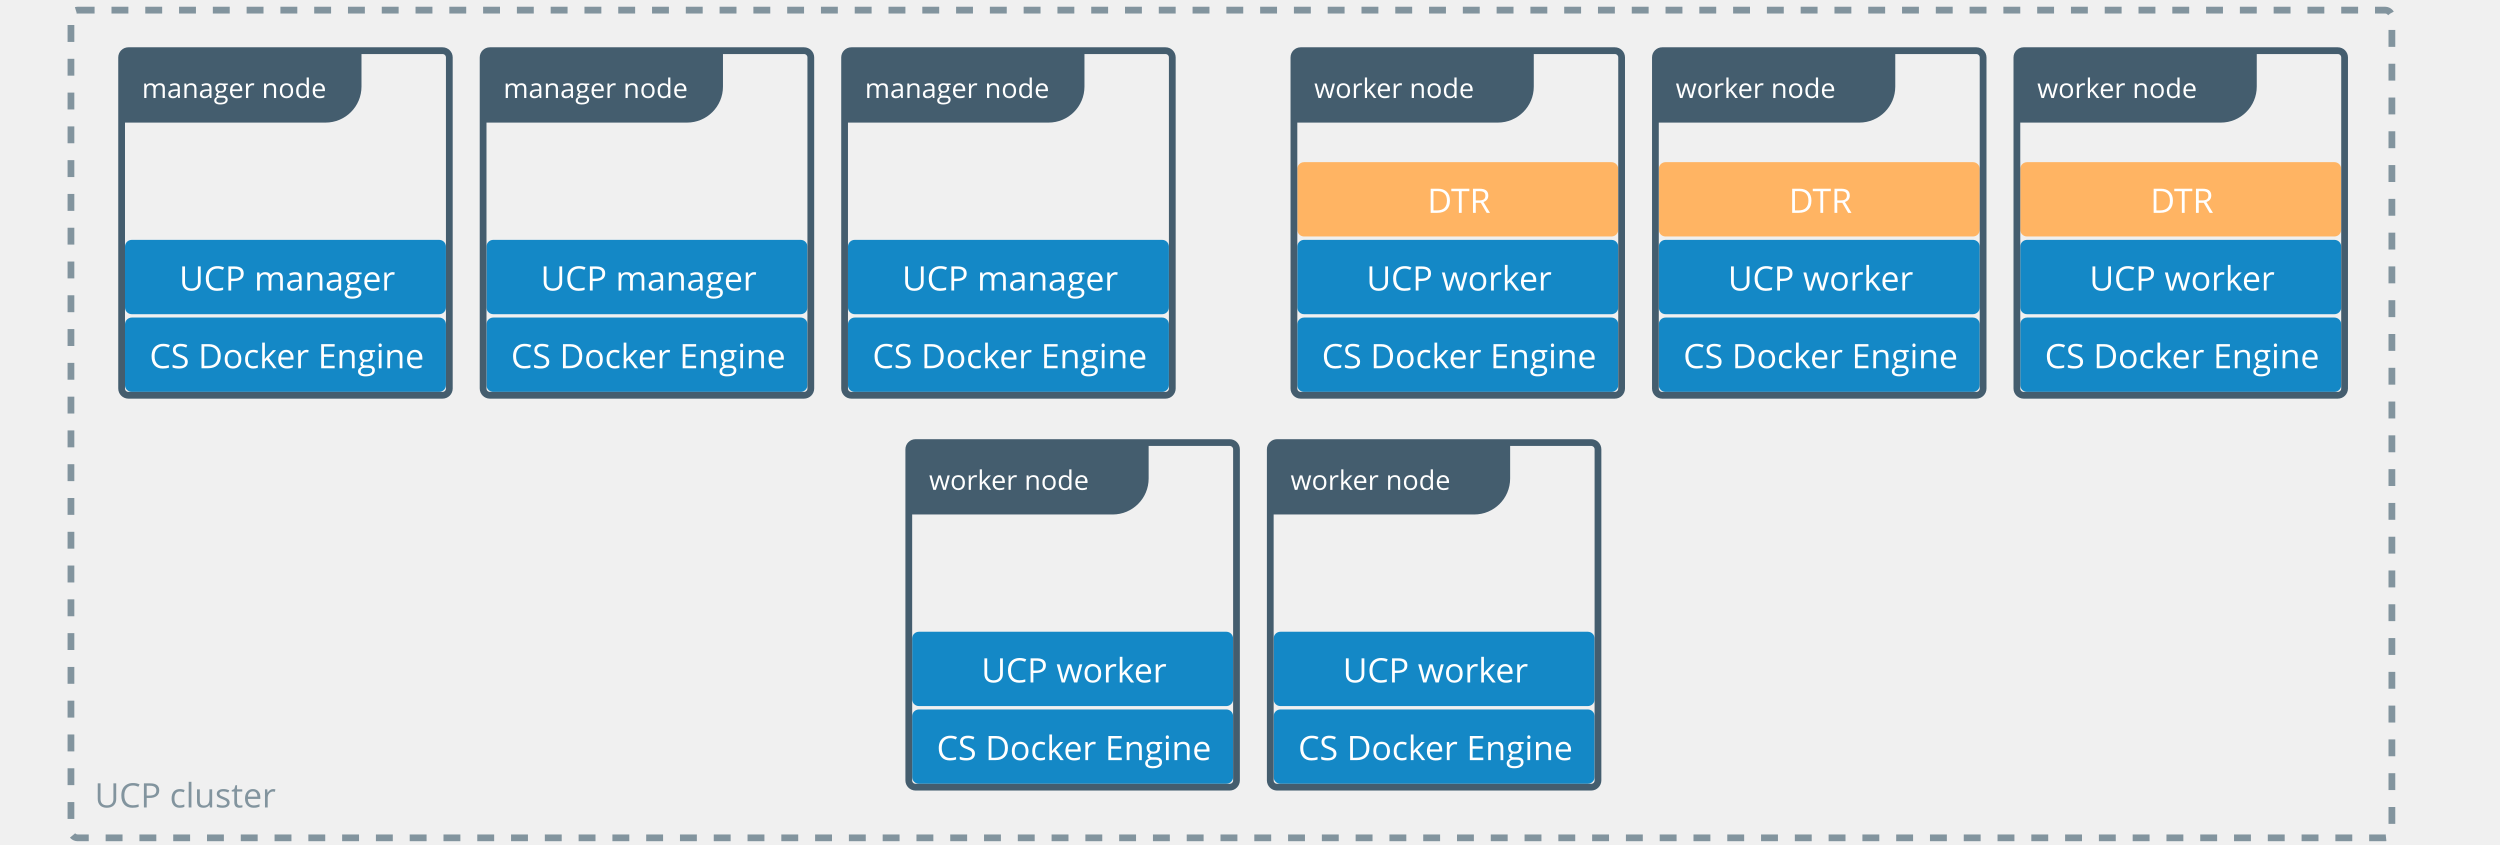
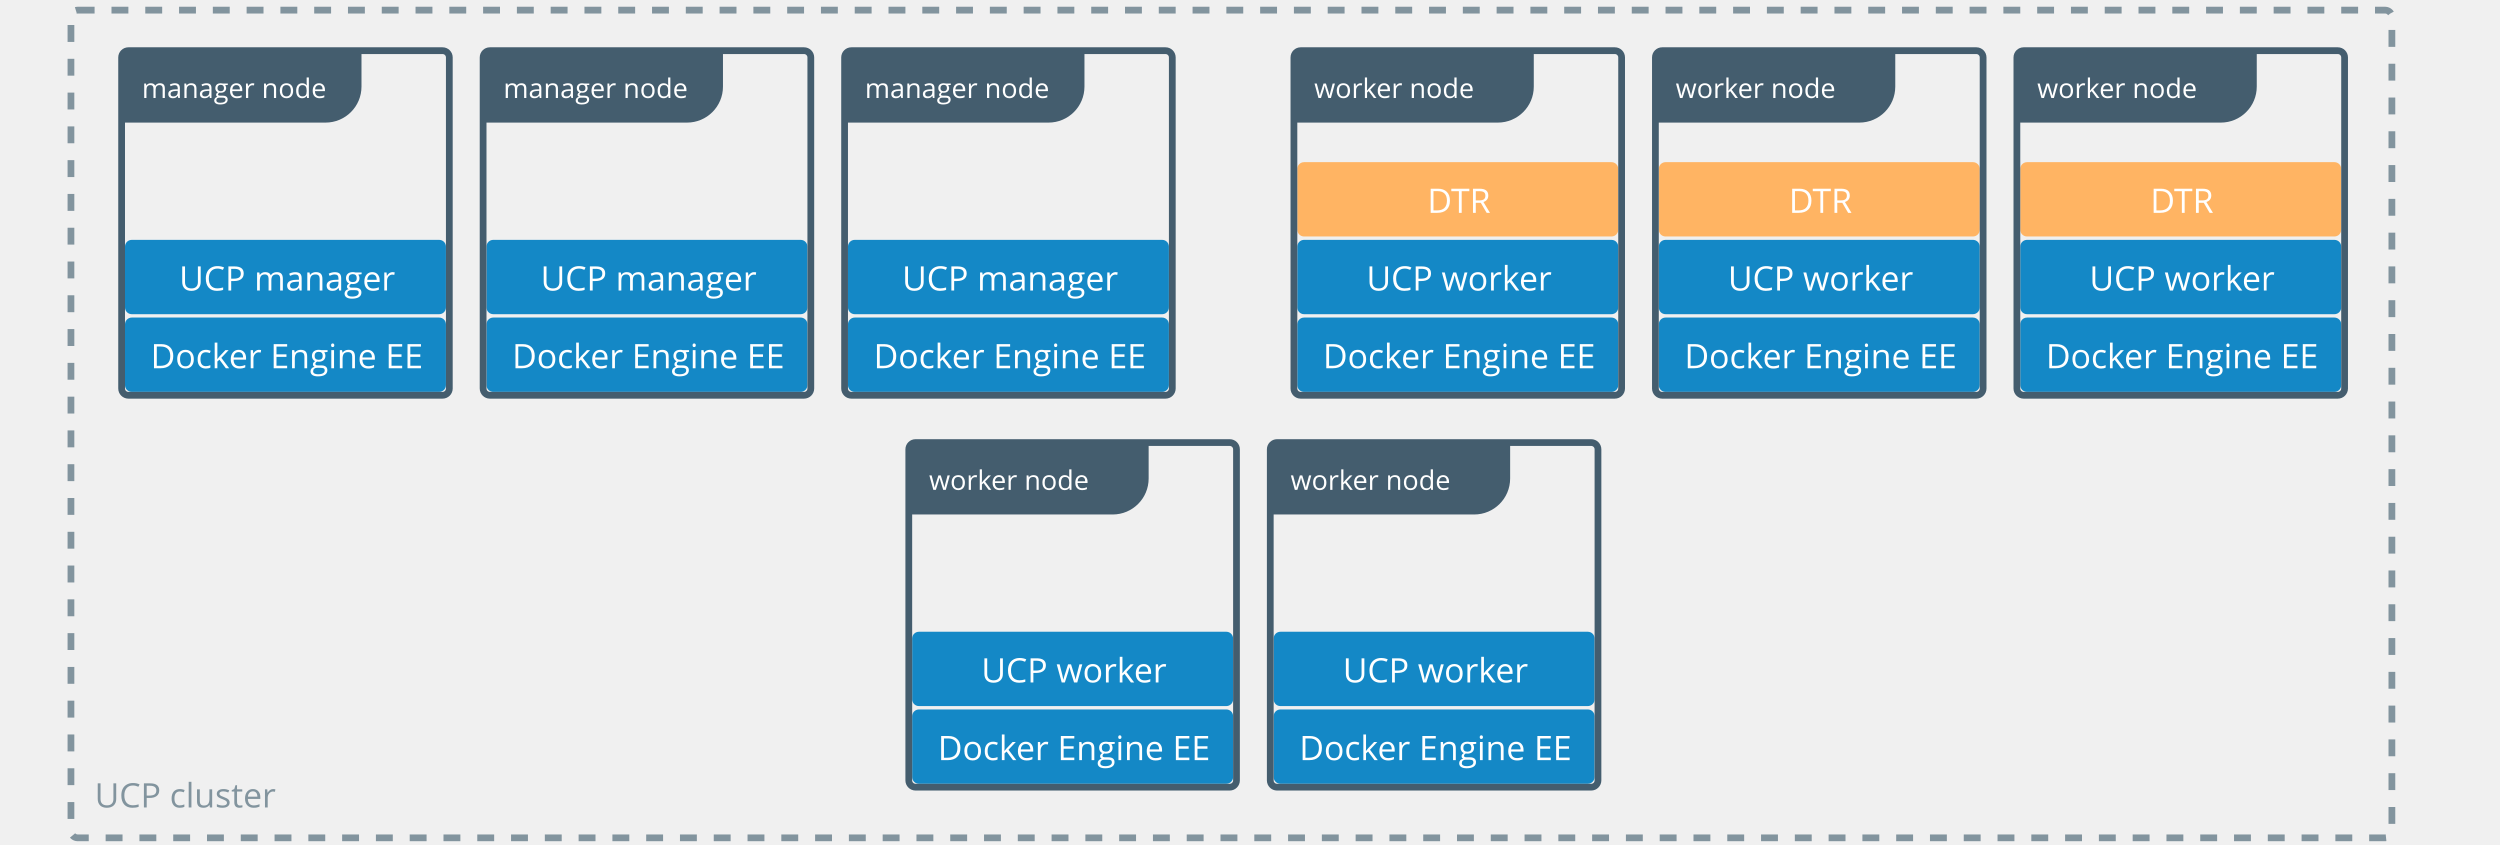
<svg xmlns="http://www.w3.org/2000/svg" width="740px" height="250px" viewBox="0 0 740 250" version="1.1">
  <defs />
  <g id="dtr-diagrams" stroke="none" stroke-width="1" fill="none" fill-rule="evenodd">
    <g id="architecture-2">
      <text id="UCP-cluster" font-family="OpenSans-Semibold, Open Sans" font-size="10" font-weight="500" fill="#82949E">
        <tspan x="28.025" y="239.01">UCP cluster</tspan>
      </text>
      <g id="nodes" transform="translate(36, 15)">
        <g id="workers" transform="translate(233, 116)">
          <g id="node-1-copy">
            <g id="node">
              <g id="node-label">
                <path d="M0,2.003 C0,0.897 0.898,0 1.992,0 L71,0 L71,10.645 C71,16.524 66.231,21.29 60.351,21.29 L0,21.29 L0,2.003 Z" id="Rectangle-127" fill="#445D6E" />
                <text id="worker-node" font-family="OpenSans, Open Sans" font-size="8" font-weight="normal" fill="#FFFFFF">
                  <tspan x="6" y="14">worker node</tspan>
                </text>
              </g>
            </g>
            <g id="engine" transform="translate(1, 79)">
              <rect id="Rectangle-138" fill="#1488C6" x="0" y="0" width="95" height="22" rx="2" />
-               <text id="CS-Docker-Engine" font-family="OpenSans, Open Sans" font-size="10" font-weight="normal" fill="#FFFFFF">
-                 <tspan x="7.26" y="15">CS Docker Engine</tspan>
+               <text id="Docker-Engine-EE" font-family="OpenSans, Open Sans" font-size="10" font-weight="normal" fill="#FFFFFF">
+                 <tspan x="7.597" y="15">Docker Engine EE</tspan>
              </text>
            </g>
            <g id="ucp" transform="translate(1, 56)">
              <rect id="Rectangle-138" fill="#1488C6" x="0" y="0" width="95" height="22" rx="2" />
              <text id="UCP-worker" font-family="OpenSans, Open Sans" font-size="10" font-weight="normal" fill="#FFFFFF">
                <tspan x="20.476" y="15">UCP worker</tspan>
              </text>
            </g>
            <rect id="node-border" stroke="#445D6E" stroke-width="2" x="0" y="0" width="97" height="102" rx="2" />
          </g>
          <g id="node-1-copy-2" transform="translate(107, 0)">
            <g id="node">
              <g id="node-label">
                <path d="M0,2.003 C0,0.897 0.898,0 1.992,0 L71,0 L71,10.645 C71,16.524 66.231,21.29 60.351,21.29 L0,21.29 L0,2.003 Z" id="Rectangle-127" fill="#445D6E" />
                <text id="worker-node" font-family="OpenSans, Open Sans" font-size="8" font-weight="normal" fill="#FFFFFF">
                  <tspan x="6" y="14">worker node</tspan>
                </text>
              </g>
            </g>
            <g id="engine" transform="translate(1, 79)">
              <rect id="Rectangle-138" fill="#1488C6" x="0" y="0" width="95" height="22" rx="2" />
-               <text id="CS-Docker-Engine" font-family="OpenSans, Open Sans" font-size="10" font-weight="normal" fill="#FFFFFF">
-                 <tspan x="7.26" y="15">CS Docker Engine</tspan>
+               <text id="Docker-Engine-EE" font-family="OpenSans, Open Sans" font-size="10" font-weight="normal" fill="#FFFFFF">
+                 <tspan x="7.597" y="15">Docker Engine EE</tspan>
              </text>
            </g>
            <g id="ucp" transform="translate(1, 56)">
              <rect id="Rectangle-138" fill="#1488C6" x="0" y="0" width="95" height="22" rx="2" />
              <text id="UCP-worker" font-family="OpenSans, Open Sans" font-size="10" font-weight="normal" fill="#FFFFFF">
                <tspan x="20.476" y="15">UCP worker</tspan>
              </text>
            </g>
            <rect id="node-border" stroke="#445D6E" stroke-width="2" x="0" y="0" width="97" height="102" rx="2" />
          </g>
        </g>
        <g id="worker-dtr" transform="translate(347, 0)">
          <g id="node-1">
            <g id="node">
              <g id="node-label">
                <path d="M0,2.003 C0,0.897 0.898,0 1.992,0 L71,0 L71,10.645 C71,16.524 66.231,21.29 60.351,21.29 L0,21.29 L0,2.003 Z" id="Rectangle-127" fill="#445D6E" />
                <text id="worker-node" font-family="OpenSans, Open Sans" font-size="8" font-weight="normal" fill="#FFFFFF">
                  <tspan x="6" y="14">worker node</tspan>
                </text>
              </g>
            </g>
            <g id="engine" transform="translate(1, 79)">
              <rect id="Rectangle-138" fill="#1488C6" x="0" y="0" width="95" height="22" rx="2" />
-               <text id="CS-Docker-Engine" font-family="OpenSans, Open Sans" font-size="10" font-weight="normal" fill="#FFFFFF">
-                 <tspan x="7.26" y="15">CS Docker Engine</tspan>
+               <text id="Docker-Engine-EE" font-family="OpenSans, Open Sans" font-size="10" font-weight="normal" fill="#FFFFFF">
+                 <tspan x="7.597" y="15">Docker Engine EE</tspan>
              </text>
            </g>
            <g id="ucp" transform="translate(1, 56)">
              <rect id="Rectangle-138" fill="#1488C6" x="0" y="0" width="95" height="22" rx="2" />
              <text id="UCP-worker" font-family="OpenSans, Open Sans" font-size="10" font-weight="normal" fill="#FFFFFF">
                <tspan x="20.476" y="15">UCP worker</tspan>
              </text>
            </g>
            <g id="dtr" transform="translate(1, 33)">
              <rect id="Rectangle-138" fill="#FFB463" x="0" y="0" width="95" height="22" rx="2" />
              <text id="DTR" font-family="OpenSans, Open Sans" font-size="10" font-weight="normal" fill="#FFFFFF">
                <tspan x="38.498" y="15">DTR</tspan>
              </text>
            </g>
            <rect id="node-border" stroke="#445D6E" stroke-width="2" x="0" y="0" width="97" height="102" rx="2" />
          </g>
          <g id="node-2" transform="translate(107, 0)">
            <g id="node">
              <g id="node-label">
                <path d="M0,2.003 C0,0.897 0.898,0 1.992,0 L71,0 L71,10.645 C71,16.524 66.231,21.29 60.351,21.29 L0,21.29 L0,2.003 Z" id="Rectangle-127" fill="#445D6E" />
                <text id="worker-node" font-family="OpenSans, Open Sans" font-size="8" font-weight="normal" fill="#FFFFFF">
                  <tspan x="6" y="14">worker node</tspan>
                </text>
              </g>
            </g>
            <g id="engine" transform="translate(1, 79)">
              <rect id="Rectangle-138" fill="#1488C6" x="0" y="0" width="95" height="22" rx="2" />
-               <text id="CS-Docker-Engine" font-family="OpenSans, Open Sans" font-size="10" font-weight="normal" fill="#FFFFFF">
-                 <tspan x="7.26" y="15">CS Docker Engine</tspan>
+               <text id="Docker-Engine-EE" font-family="OpenSans, Open Sans" font-size="10" font-weight="normal" fill="#FFFFFF">
+                 <tspan x="7.597" y="15">Docker Engine EE</tspan>
              </text>
            </g>
            <g id="ucp" transform="translate(1, 56)">
              <rect id="Rectangle-138" fill="#1488C6" x="0" y="0" width="95" height="22" rx="2" />
              <text id="UCP-worker" font-family="OpenSans, Open Sans" font-size="10" font-weight="normal" fill="#FFFFFF">
                <tspan x="20.476" y="15">UCP worker</tspan>
              </text>
            </g>
            <g id="dtr" transform="translate(1, 33)">
              <rect id="Rectangle-138" fill="#FFB463" x="0" y="0" width="95" height="22" rx="2" />
              <text id="DTR" font-family="OpenSans, Open Sans" font-size="10" font-weight="normal" fill="#FFFFFF">
                <tspan x="38.498" y="15">DTR</tspan>
              </text>
            </g>
            <rect id="node-border" stroke="#445D6E" stroke-width="2" x="0" y="0" width="97" height="102" rx="2" />
          </g>
          <g id="node-3" transform="translate(214, 0)">
            <g id="node">
              <g id="node-label">
                <path d="M0,2.003 C0,0.897 0.898,0 1.992,0 L71,0 L71,10.645 C71,16.524 66.231,21.29 60.351,21.29 L0,21.29 L0,2.003 Z" id="Rectangle-127" fill="#445D6E" />
                <text id="worker-node" font-family="OpenSans, Open Sans" font-size="8" font-weight="normal" fill="#FFFFFF">
                  <tspan x="6" y="14">worker node</tspan>
                </text>
              </g>
            </g>
            <g id="engine" transform="translate(1, 79)">
              <rect id="Rectangle-138" fill="#1488C6" x="0" y="0" width="95" height="22" rx="2" />
-               <text id="CS-Docker-Engine" font-family="OpenSans, Open Sans" font-size="10" font-weight="normal" fill="#FFFFFF">
-                 <tspan x="7.26" y="15">CS Docker Engine</tspan>
+               <text id="Docker-Engine-EE" font-family="OpenSans, Open Sans" font-size="10" font-weight="normal" fill="#FFFFFF">
+                 <tspan x="7.597" y="15">Docker Engine EE</tspan>
              </text>
            </g>
            <g id="ucp" transform="translate(1, 56)">
              <rect id="Rectangle-138" fill="#1488C6" x="0" y="0" width="95" height="22" rx="2" />
              <text id="UCP-worker" font-family="OpenSans, Open Sans" font-size="10" font-weight="normal" fill="#FFFFFF">
                <tspan x="20.476" y="15">UCP worker</tspan>
              </text>
            </g>
            <g id="dtr" transform="translate(1, 33)">
              <rect id="Rectangle-138" fill="#FFB463" x="0" y="0" width="95" height="22" rx="2" />
              <text id="DTR" font-family="OpenSans, Open Sans" font-size="10" font-weight="normal" fill="#FFFFFF">
                <tspan x="38.498" y="15">DTR</tspan>
              </text>
            </g>
            <rect id="node-border" stroke="#445D6E" stroke-width="2" x="0" y="0" width="97" height="102" rx="2" />
          </g>
        </g>
        <g id="manager-ucp">
          <g id="node-3" transform="translate(214, 0)">
            <g id="node">
              <g id="node-label">
                <path d="M0,2.003 C0,0.897 0.898,0 1.992,0 L71,0 L71,10.645 C71,16.524 66.231,21.29 60.351,21.29 L0,21.29 L0,2.003 Z" id="Rectangle-127" fill="#445D6E" />
                <text id="manager-node" font-family="OpenSans, Open Sans" font-size="8" font-weight="normal" fill="#FFFFFF">
                  <tspan x="6" y="14">manager node</tspan>
                </text>
              </g>
            </g>
            <g id="engine" transform="translate(1, 79)">
              <rect id="Rectangle-138" fill="#1488C6" x="0" y="0" width="95" height="22" rx="2" />
-               <text id="CS-Docker-Engine" font-family="OpenSans, Open Sans" font-size="10" font-weight="normal" fill="#FFFFFF">
-                 <tspan x="7.26" y="15">CS Docker Engine</tspan>
+               <text id="Docker-Engine-EE" font-family="OpenSans, Open Sans" font-size="10" font-weight="normal" fill="#FFFFFF">
+                 <tspan x="7.597" y="15">Docker Engine EE</tspan>
              </text>
            </g>
            <g id="ucp" transform="translate(1, 56)">
              <rect id="Rectangle-138" fill="#1488C6" x="0" y="0" width="95" height="22" rx="2" />
              <text id="UCP-manager" font-family="OpenSans, Open Sans" font-size="10" font-weight="normal" fill="#FFFFFF">
                <tspan x="16.03" y="15">UCP manager</tspan>
              </text>
            </g>
            <rect id="node-border" stroke="#445D6E" stroke-width="2" x="0" y="0" width="97" height="102" rx="2" />
          </g>
          <g id="node-2" transform="translate(107, 0)">
            <g id="node">
              <g id="node-label">
                <path d="M0,2.003 C0,0.897 0.898,0 1.992,0 L71,0 L71,10.645 C71,16.524 66.231,21.29 60.351,21.29 L0,21.29 L0,2.003 Z" id="Rectangle-127" fill="#445D6E" />
                <text id="manager-node" font-family="OpenSans, Open Sans" font-size="8" font-weight="normal" fill="#FFFFFF">
                  <tspan x="6" y="14">manager node</tspan>
                </text>
              </g>
            </g>
            <g id="engine" transform="translate(1, 79)">
              <rect id="Rectangle-138" fill="#1488C6" x="0" y="0" width="95" height="22" rx="2" />
-               <text id="CS-Docker-Engine" font-family="OpenSans, Open Sans" font-size="10" font-weight="normal" fill="#FFFFFF">
-                 <tspan x="7.26" y="15">CS Docker Engine</tspan>
+               <text id="Docker-Engine-EE" font-family="OpenSans, Open Sans" font-size="10" font-weight="normal" fill="#FFFFFF">
+                 <tspan x="7.597" y="15">Docker Engine EE</tspan>
              </text>
            </g>
            <g id="ucp" transform="translate(1, 56)">
              <rect id="Rectangle-138" fill="#1488C6" x="0" y="0" width="95" height="22" rx="2" />
              <text id="UCP-manager" font-family="OpenSans, Open Sans" font-size="10" font-weight="normal" fill="#FFFFFF">
                <tspan x="16.03" y="15">UCP manager</tspan>
              </text>
            </g>
            <rect id="node-border" stroke="#445D6E" stroke-width="2" x="0" y="0" width="97" height="102" rx="2" />
          </g>
          <g id="node-1">
            <g id="node">
              <g id="node-label">
                <path d="M0,2.003 C0,0.897 0.898,0 1.992,0 L71,0 L71,10.645 C71,16.524 66.231,21.29 60.351,21.29 L0,21.29 L0,2.003 Z" id="Rectangle-127" fill="#445D6E" />
                <text id="manager-node" font-family="OpenSans, Open Sans" font-size="8" font-weight="normal" fill="#FFFFFF">
                  <tspan x="6" y="14">manager node</tspan>
                </text>
              </g>
            </g>
            <g id="engine" transform="translate(1, 79)">
              <rect id="Rectangle-138" fill="#1488C6" x="0" y="0" width="95" height="22" rx="2" />
-               <text id="CS-Docker-Engine" font-family="OpenSans, Open Sans" font-size="10" font-weight="normal" fill="#FFFFFF">
-                 <tspan x="7.26" y="15">CS Docker Engine</tspan>
+               <text id="Docker-Engine-EE" font-family="OpenSans, Open Sans" font-size="10" font-weight="normal" fill="#FFFFFF">
+                 <tspan x="7.597" y="15">Docker Engine EE</tspan>
              </text>
            </g>
            <g id="ucp" transform="translate(1, 56)">
              <rect id="Rectangle-138" fill="#1488C6" x="0" y="0" width="95" height="22" rx="2" />
              <text id="UCP-manager" font-family="OpenSans, Open Sans" font-size="10" font-weight="normal" fill="#FFFFFF">
                <tspan x="16.03" y="15">UCP manager</tspan>
              </text>
            </g>
            <rect id="node-border" stroke="#445D6E" stroke-width="2" x="0" y="0" width="97" height="102" rx="2" />
          </g>
        </g>
      </g>
      <rect id="group" stroke="#82949E" stroke-width="2" stroke-dasharray="5,5,5,5" x="21" y="3" width="687" height="245" rx="2" />
    </g>
  </g>
</svg>
